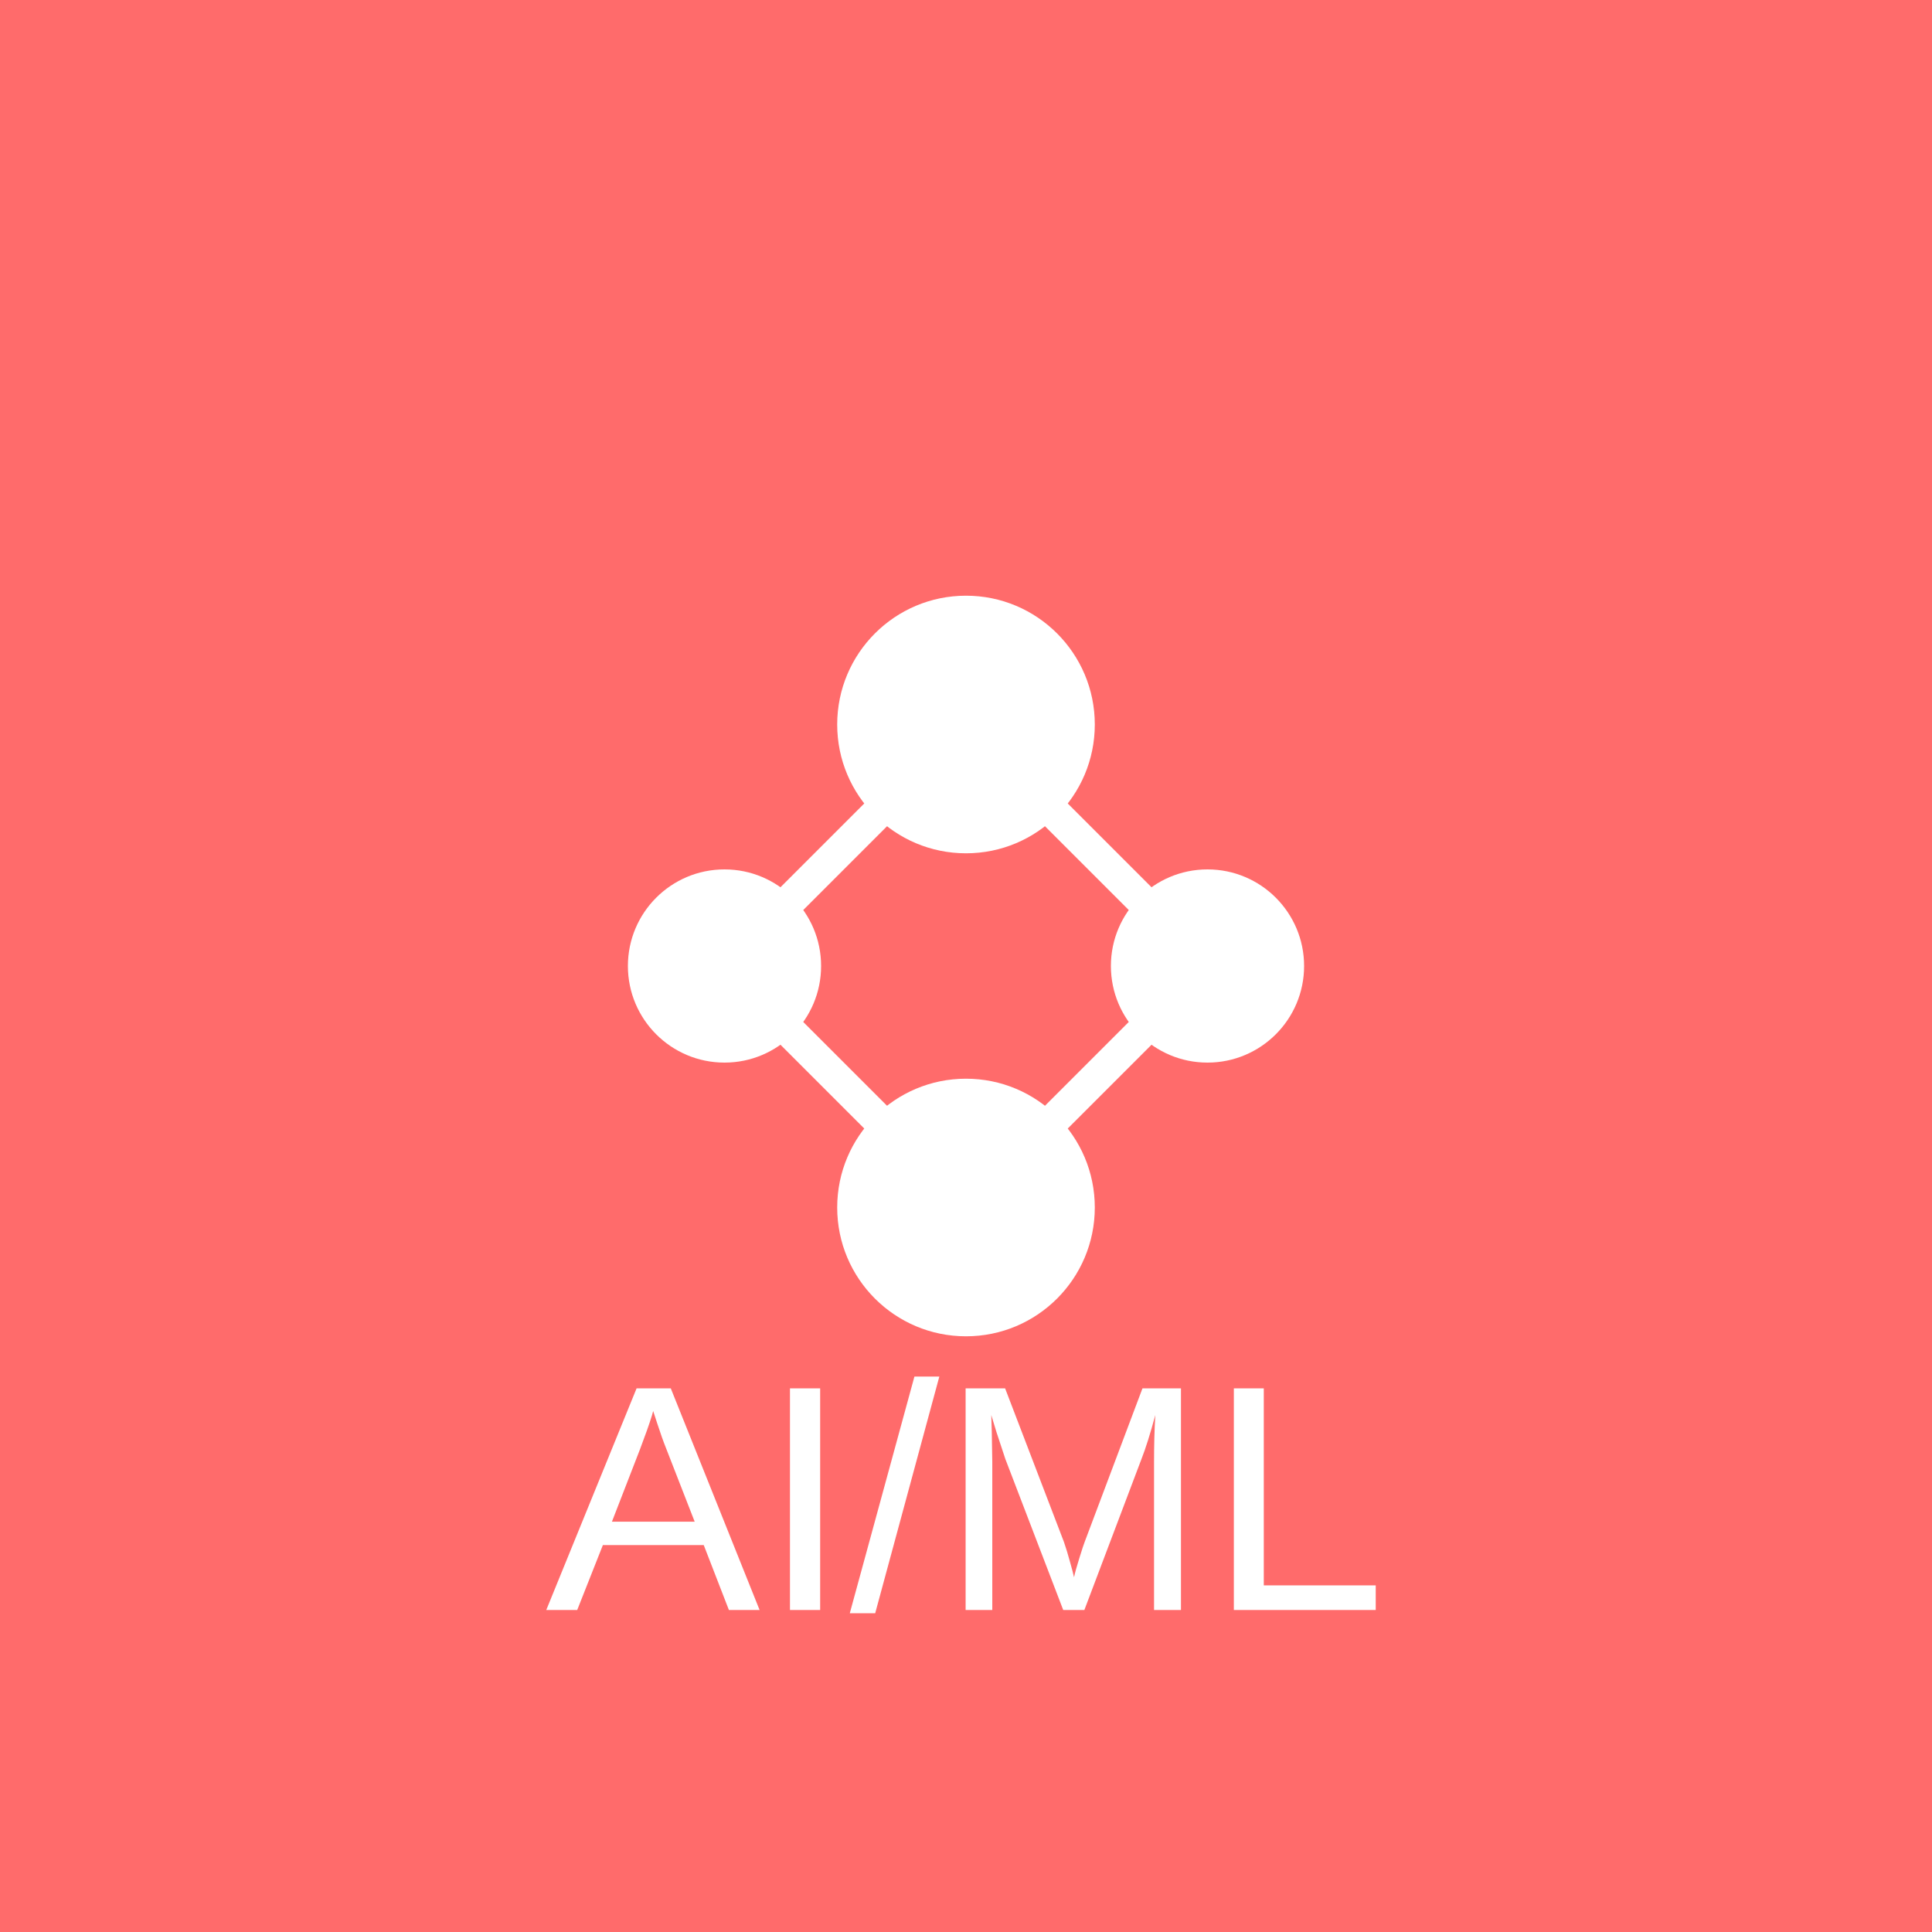
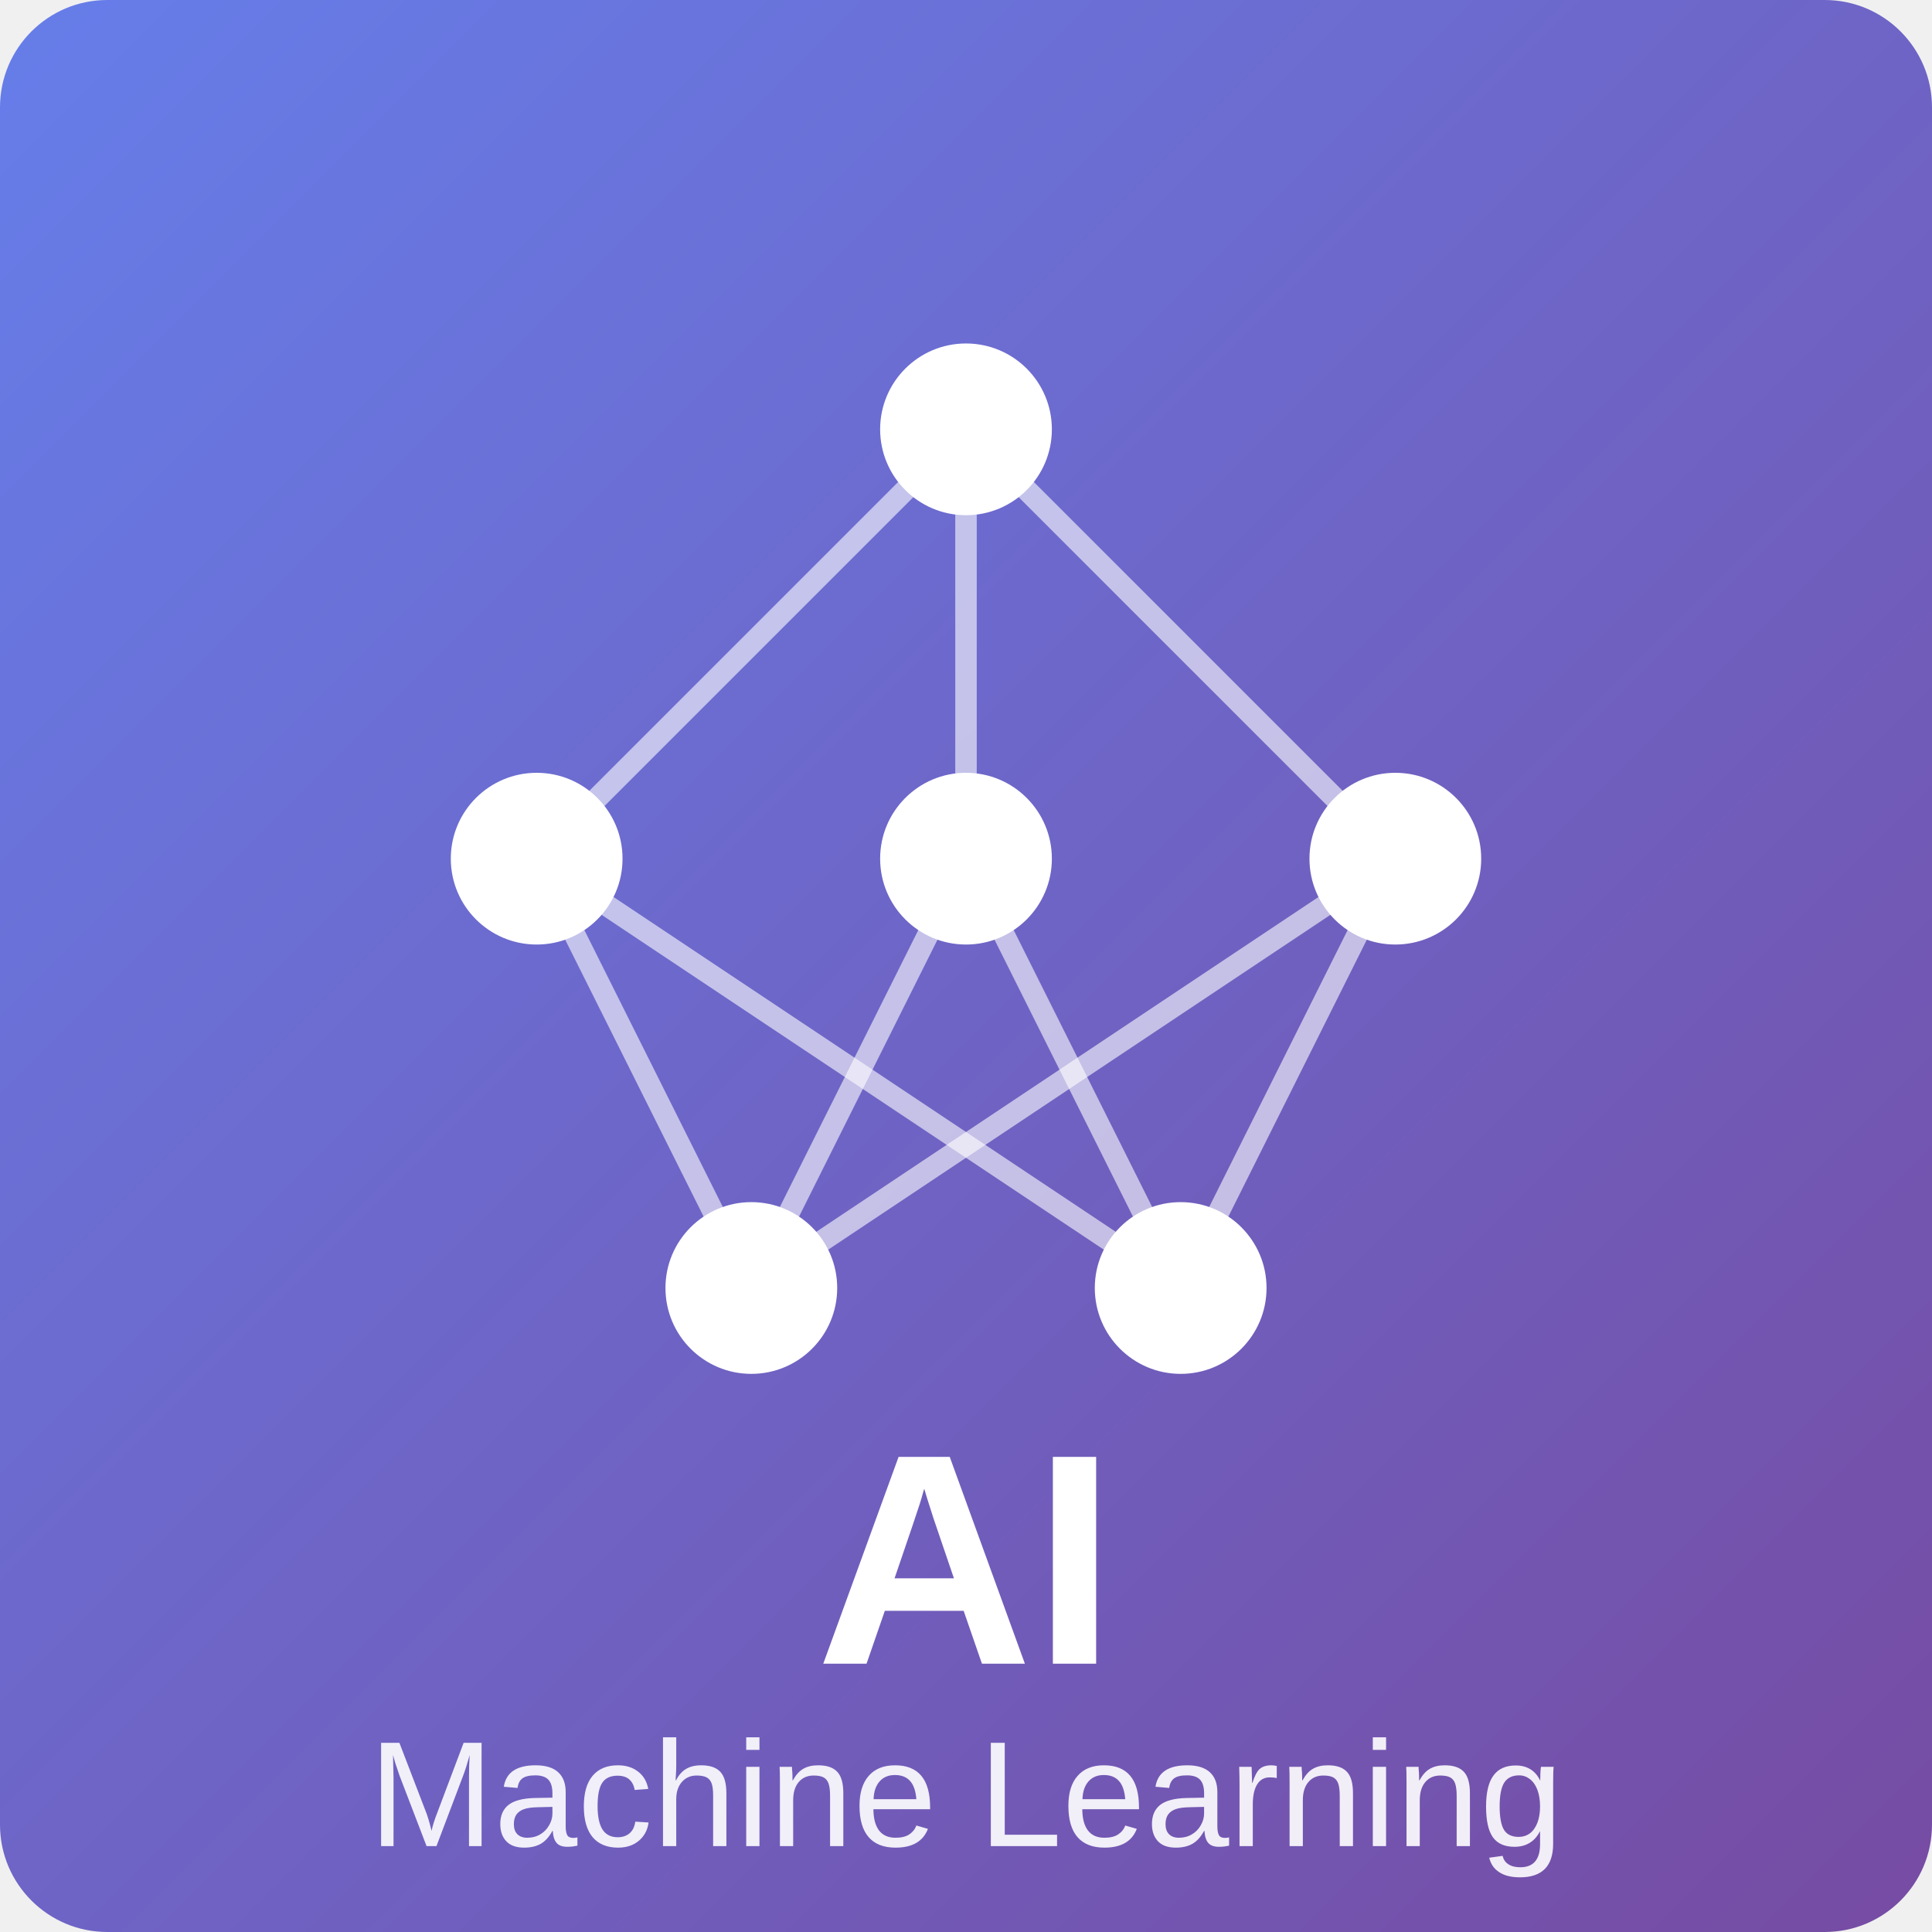
- <svg xmlns="http://www.w3.org/2000/svg" width="120" height="120" viewBox="0 0 120 120">
-   <rect width="120" height="120" fill="#FF6B6B" />
-   <circle cx="60" cy="45" r="8" fill="white" />
-   <circle cx="45" cy="60" r="6" fill="white" />
-   <circle cx="75" cy="60" r="6" fill="white" />
-   <circle cx="60" cy="75" r="8" fill="white" />
-   <line x1="60" y1="45" x2="45" y2="60" stroke="white" stroke-width="2" />
-   <line x1="60" y1="45" x2="75" y2="60" stroke="white" stroke-width="2" />
-   <line x1="45" y1="60" x2="60" y2="75" stroke="white" stroke-width="2" />
-   <line x1="75" y1="60" x2="60" y2="75" stroke="white" stroke-width="2" />
-   <text x="60" y="100" font-family="Arial, sans-serif" font-size="20" fill="white" text-anchor="middle">AI/ML</text>
+ <svg xmlns="http://www.w3.org/2000/svg" width="180" height="180" viewBox="0 0 180 180">
+   <defs>
+     <linearGradient id="aiGradient" x1="0%" y1="0%" x2="100%" y2="100%">
+       <stop offset="0%" style="stop-color:#667EEA;stop-opacity:1" />
+       <stop offset="100%" style="stop-color:#764BA2;stop-opacity:1" />
+     </linearGradient>
+   </defs>
+   <rect width="180" height="180" fill="url(#aiGradient)" rx="10" />
+   <circle cx="90" cy="40" r="8" fill="white" />
+   <circle cx="50" cy="80" r="8" fill="white" />
+   <circle cx="90" cy="80" r="8" fill="white" />
+   <circle cx="130" cy="80" r="8" fill="white" />
+   <circle cx="70" cy="120" r="8" fill="white" />
+   <circle cx="110" cy="120" r="8" fill="white" />
+   <line x1="90" y1="40" x2="50" y2="80" stroke="white" stroke-width="2" opacity="0.6" />
+   <line x1="90" y1="40" x2="90" y2="80" stroke="white" stroke-width="2" opacity="0.6" />
+   <line x1="90" y1="40" x2="130" y2="80" stroke="white" stroke-width="2" opacity="0.6" />
+   <line x1="50" y1="80" x2="70" y2="120" stroke="white" stroke-width="2" opacity="0.6" />
+   <line x1="50" y1="80" x2="110" y2="120" stroke="white" stroke-width="2" opacity="0.6" />
+   <line x1="90" y1="80" x2="70" y2="120" stroke="white" stroke-width="2" opacity="0.6" />
+   <line x1="90" y1="80" x2="110" y2="120" stroke="white" stroke-width="2" opacity="0.6" />
+   <line x1="130" y1="80" x2="70" y2="120" stroke="white" stroke-width="2" opacity="0.6" />
+   <line x1="130" y1="80" x2="110" y2="120" stroke="white" stroke-width="2" opacity="0.6" />
+   <text x="90" y="155" font-family="Arial, sans-serif" font-size="28" fill="white" text-anchor="middle" font-weight="bold">AI</text>
+   <text x="90" y="172" font-family="Arial, sans-serif" font-size="14" fill="white" text-anchor="middle" opacity="0.9">Machine Learning</text>
</svg>
